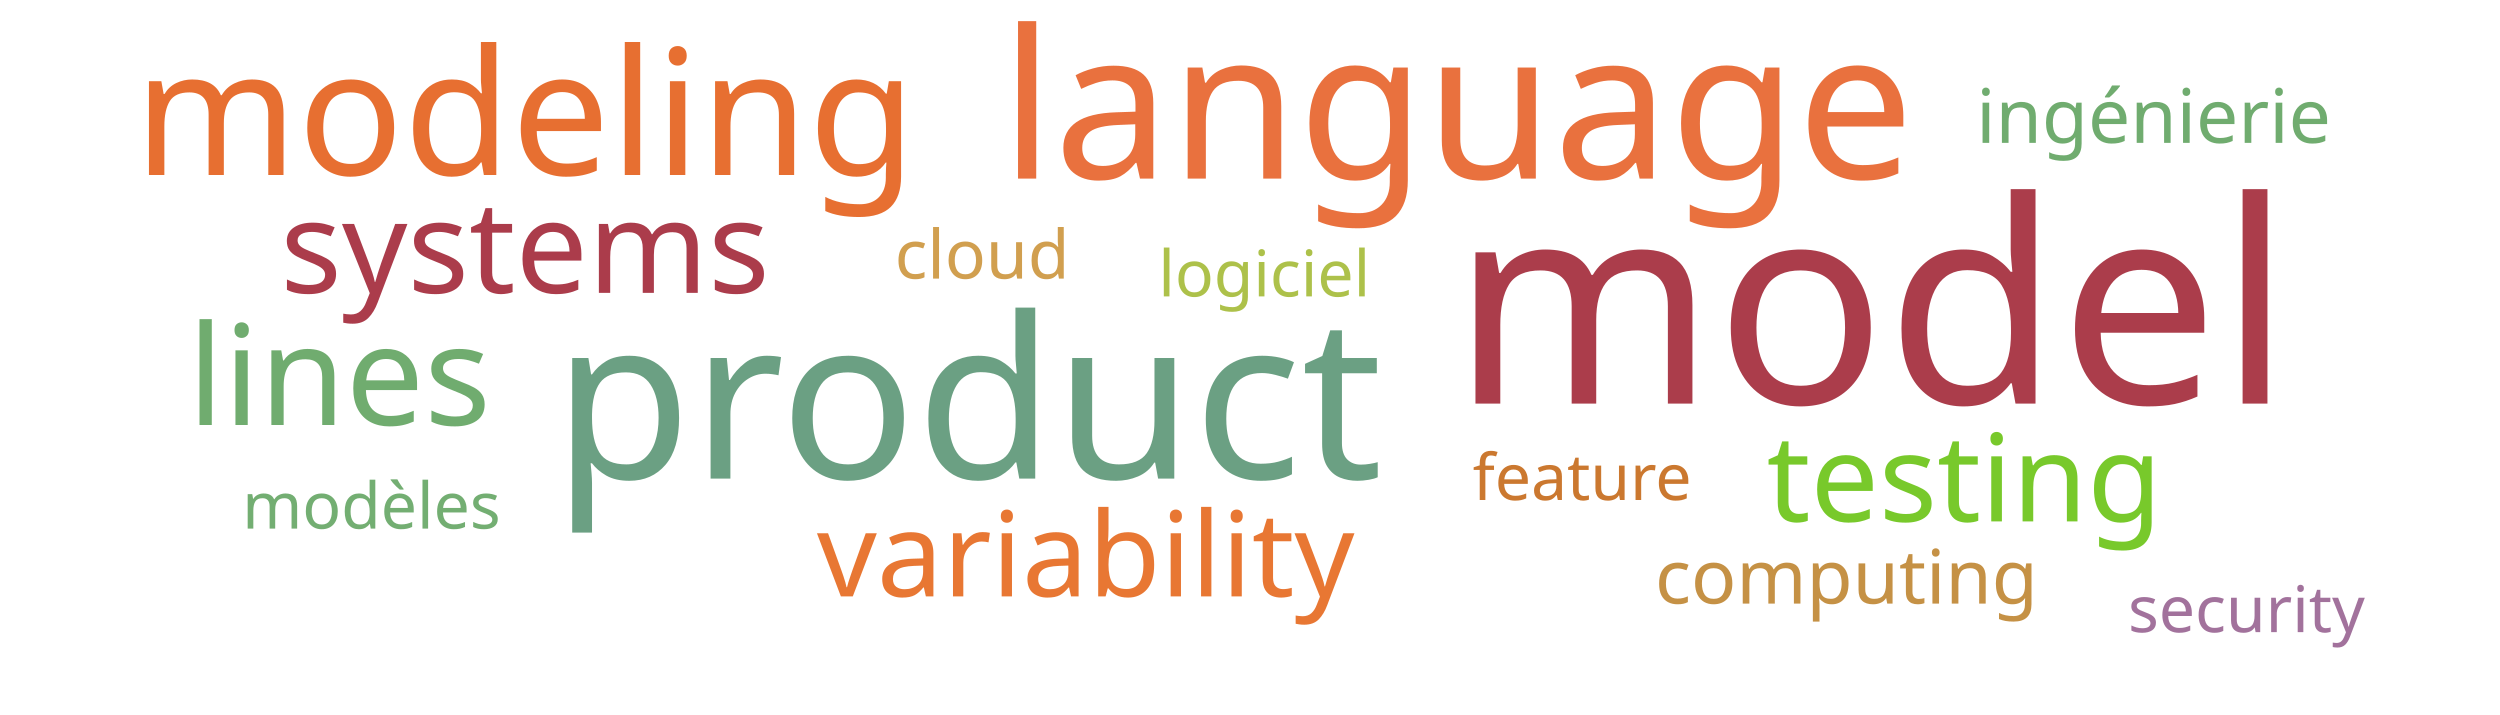
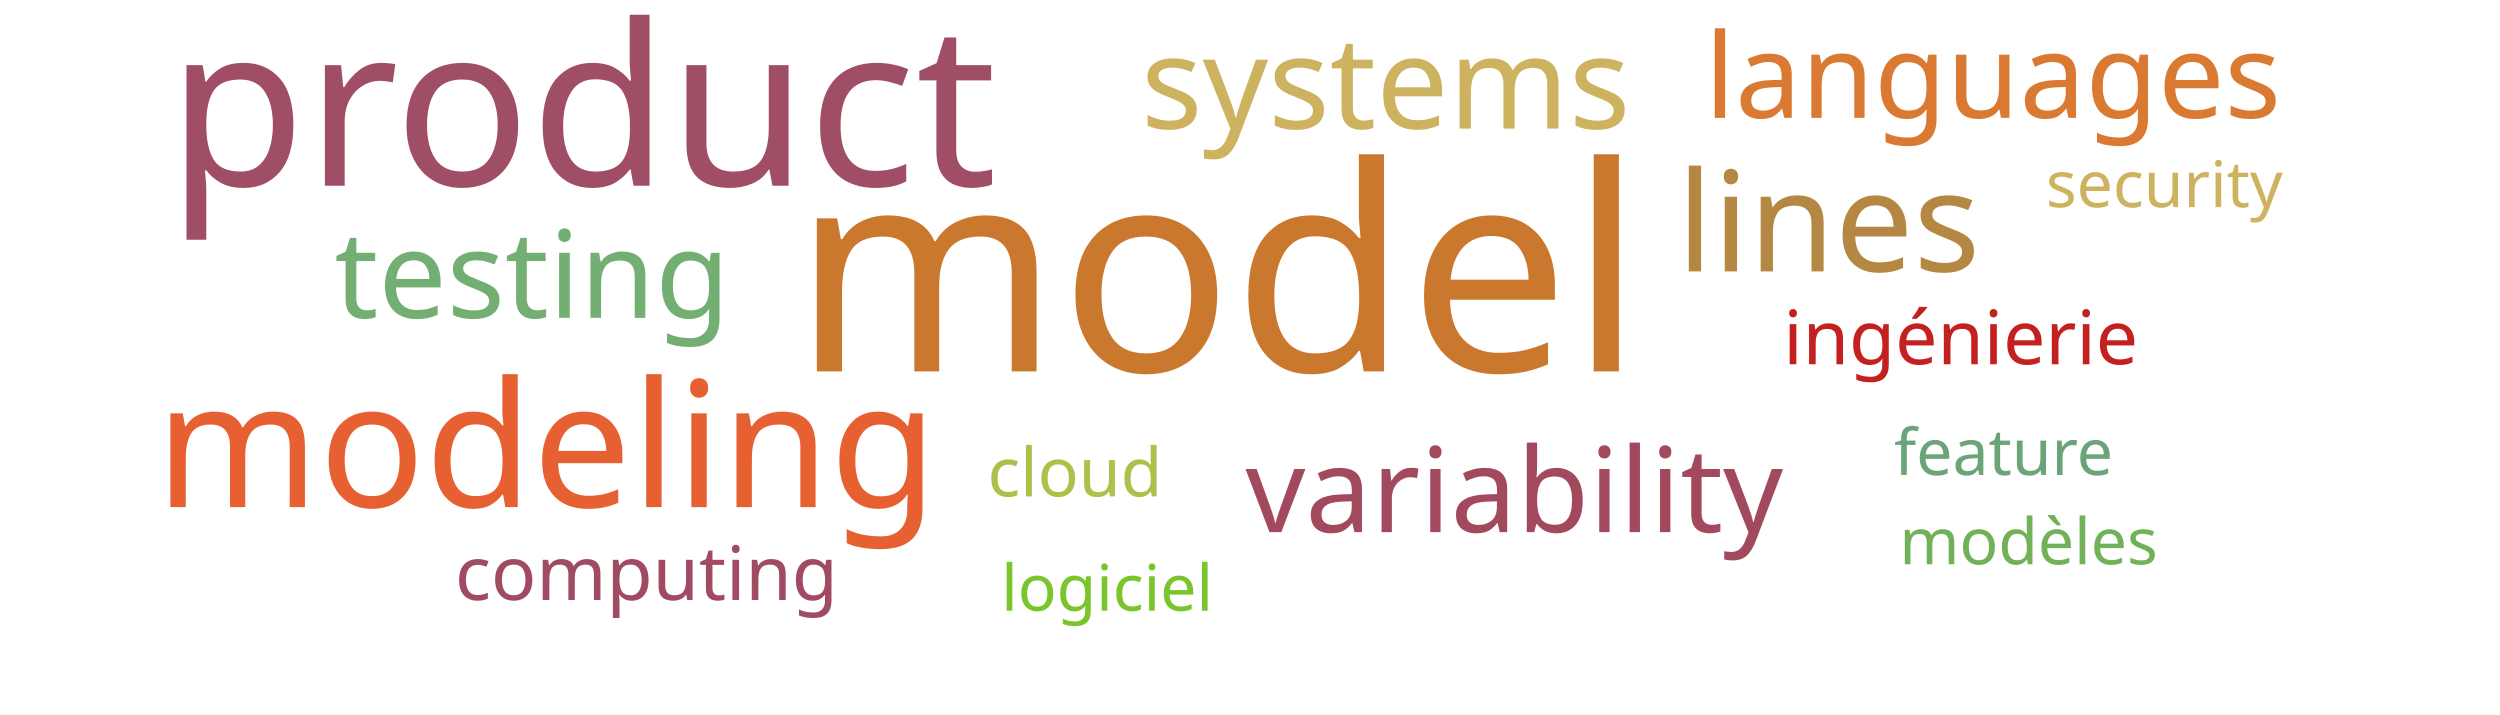
<svg xmlns="http://www.w3.org/2000/svg" width="700" height="200">
  <g transform="translate(350, 100)">
-     <text text-anchor="middle" style="font-family: Impact; font-size: 79px; fill: #ab3d4b" transform="translate(174,13)rotate(0)">model</text>
-     <text text-anchor="middle" style="font-family: Impact; font-size: 63px; fill: #6ba083" transform="translate(-79,34)rotate(0)">product</text>
-     <text text-anchor="middle" style="font-family: Impact; font-size: 58px; fill: #e9713e" transform="translate(58,-50)rotate(0)">language</text>
-     <text text-anchor="middle" style="font-family: Impact; font-size: 49px; fill: #e76f31" transform="translate(-203,-51)rotate(0)">modeling</text>
-     <text text-anchor="middle" style="font-family: Impact; font-size: 39px; fill: #70ac6f" transform="translate(-255,19)rotate(0)">lines</text>
-     <text text-anchor="middle" style="font-family: Impact; font-size: 36px; fill: #ab3c4b" transform="translate(-203,-18)rotate(0)">systems</text>
-     <text text-anchor="middle" style="font-family: Impact; font-size: 34px; fill: #78c92b" transform="translate(200,46)rotate(0)">testing</text>
-     <text text-anchor="middle" style="font-family: Impact; font-size: 33px; fill: #e87733" transform="translate(-46,67)rotate(0)">variability</text>
-     <text text-anchor="middle" style="font-family: Impact; font-size: 21px; fill: #c59145" transform="translate(167,69)rotate(0)">computing</text>
-     <text text-anchor="middle" style="font-family: Impact; font-size: 21px; fill: #70ac6f" transform="translate(253,-60)rotate(0)">ingénierie</text>
-     <text text-anchor="middle" style="font-family: Impact; font-size: 19px; fill: #d19f4f" transform="translate(-75,-22)rotate(0)">cloud</text>
-     <text text-anchor="middle" style="font-family: Impact; font-size: 18px; fill: #cb782f" transform="translate(93,40)rotate(0)">feature</text>
-     <text text-anchor="middle" style="font-family: Impact; font-size: 18px; fill: #a2729c" transform="translate(279,77)rotate(0)">security</text>
-     <text text-anchor="middle" style="font-family: Impact; font-size: 18px; fill: #adc14a" transform="translate(4,-17)rotate(0)">logiciel</text>
-     <text text-anchor="middle" style="font-family: Impact; font-size: 18px; fill: #73ae72" transform="translate(-246,48)rotate(0)">modèles</text>
+     <text text-anchor="middle" style="font-family: Impact; font-size: 80px; fill: #cb782f" transform="translate(-9,4)rotate(0)">model</text>
+     <text text-anchor="middle" style="font-family: Impact; font-size: 63px; fill: #9f4e66" transform="translate(-187,-48)rotate(0)">product</text>
+     <text text-anchor="middle" style="font-family: Impact; font-size: 49px; fill: #e76032" transform="translate(-197,42)rotate(0)">modeling</text>
+     <text text-anchor="middle" style="font-family: Impact; font-size: 39px; fill: #b48742" transform="translate(162,-24)rotate(0)">lines</text>
+     <text text-anchor="middle" style="font-family: Impact; font-size: 36px; fill: #cdb25f" transform="translate(38,-64)rotate(0)">systems</text>
+     <text text-anchor="middle" style="font-family: Impact; font-size: 34px; fill: #73ae72" transform="translate(-201,-11)rotate(0)">testing</text>
+     <text text-anchor="middle" style="font-family: Impact; font-size: 33px; fill: #a3495e" transform="translate(74,49)rotate(0)">variability</text>
+     <text text-anchor="middle" style="font-family: Impact; font-size: 33px; fill: #da7931" transform="translate(208,-67)rotate(0)">languages</text>
+     <text text-anchor="middle" style="font-family: Impact; font-size: 21px; fill: #a04b62" transform="translate(-169,68)rotate(0)">computing</text>
+     <text text-anchor="middle" style="font-family: Impact; font-size: 21px; fill: #c42020" transform="translate(199,2)rotate(0)">ingénierie</text>
+     <text text-anchor="middle" style="font-family: Impact; font-size: 19px; fill: #adc14a" transform="translate(-49,39)rotate(0)">cloud</text>
+     <text text-anchor="middle" style="font-family: Impact; font-size: 18px; fill: #6ca47a" transform="translate(211,33)rotate(0)">feature</text>
+     <text text-anchor="middle" style="font-family: Impact; font-size: 18px; fill: #cdb25f" transform="translate(256,-42)rotate(0)">security</text>
+     <text text-anchor="middle" style="font-family: Impact; font-size: 18px; fill: #7ac52c" transform="translate(-40,71)rotate(0)">logiciel</text>
+     <text text-anchor="middle" style="font-family: Impact; font-size: 18px; fill: #71b258" transform="translate(218,58)rotate(0)">modèles</text>
  </g>
</svg>
